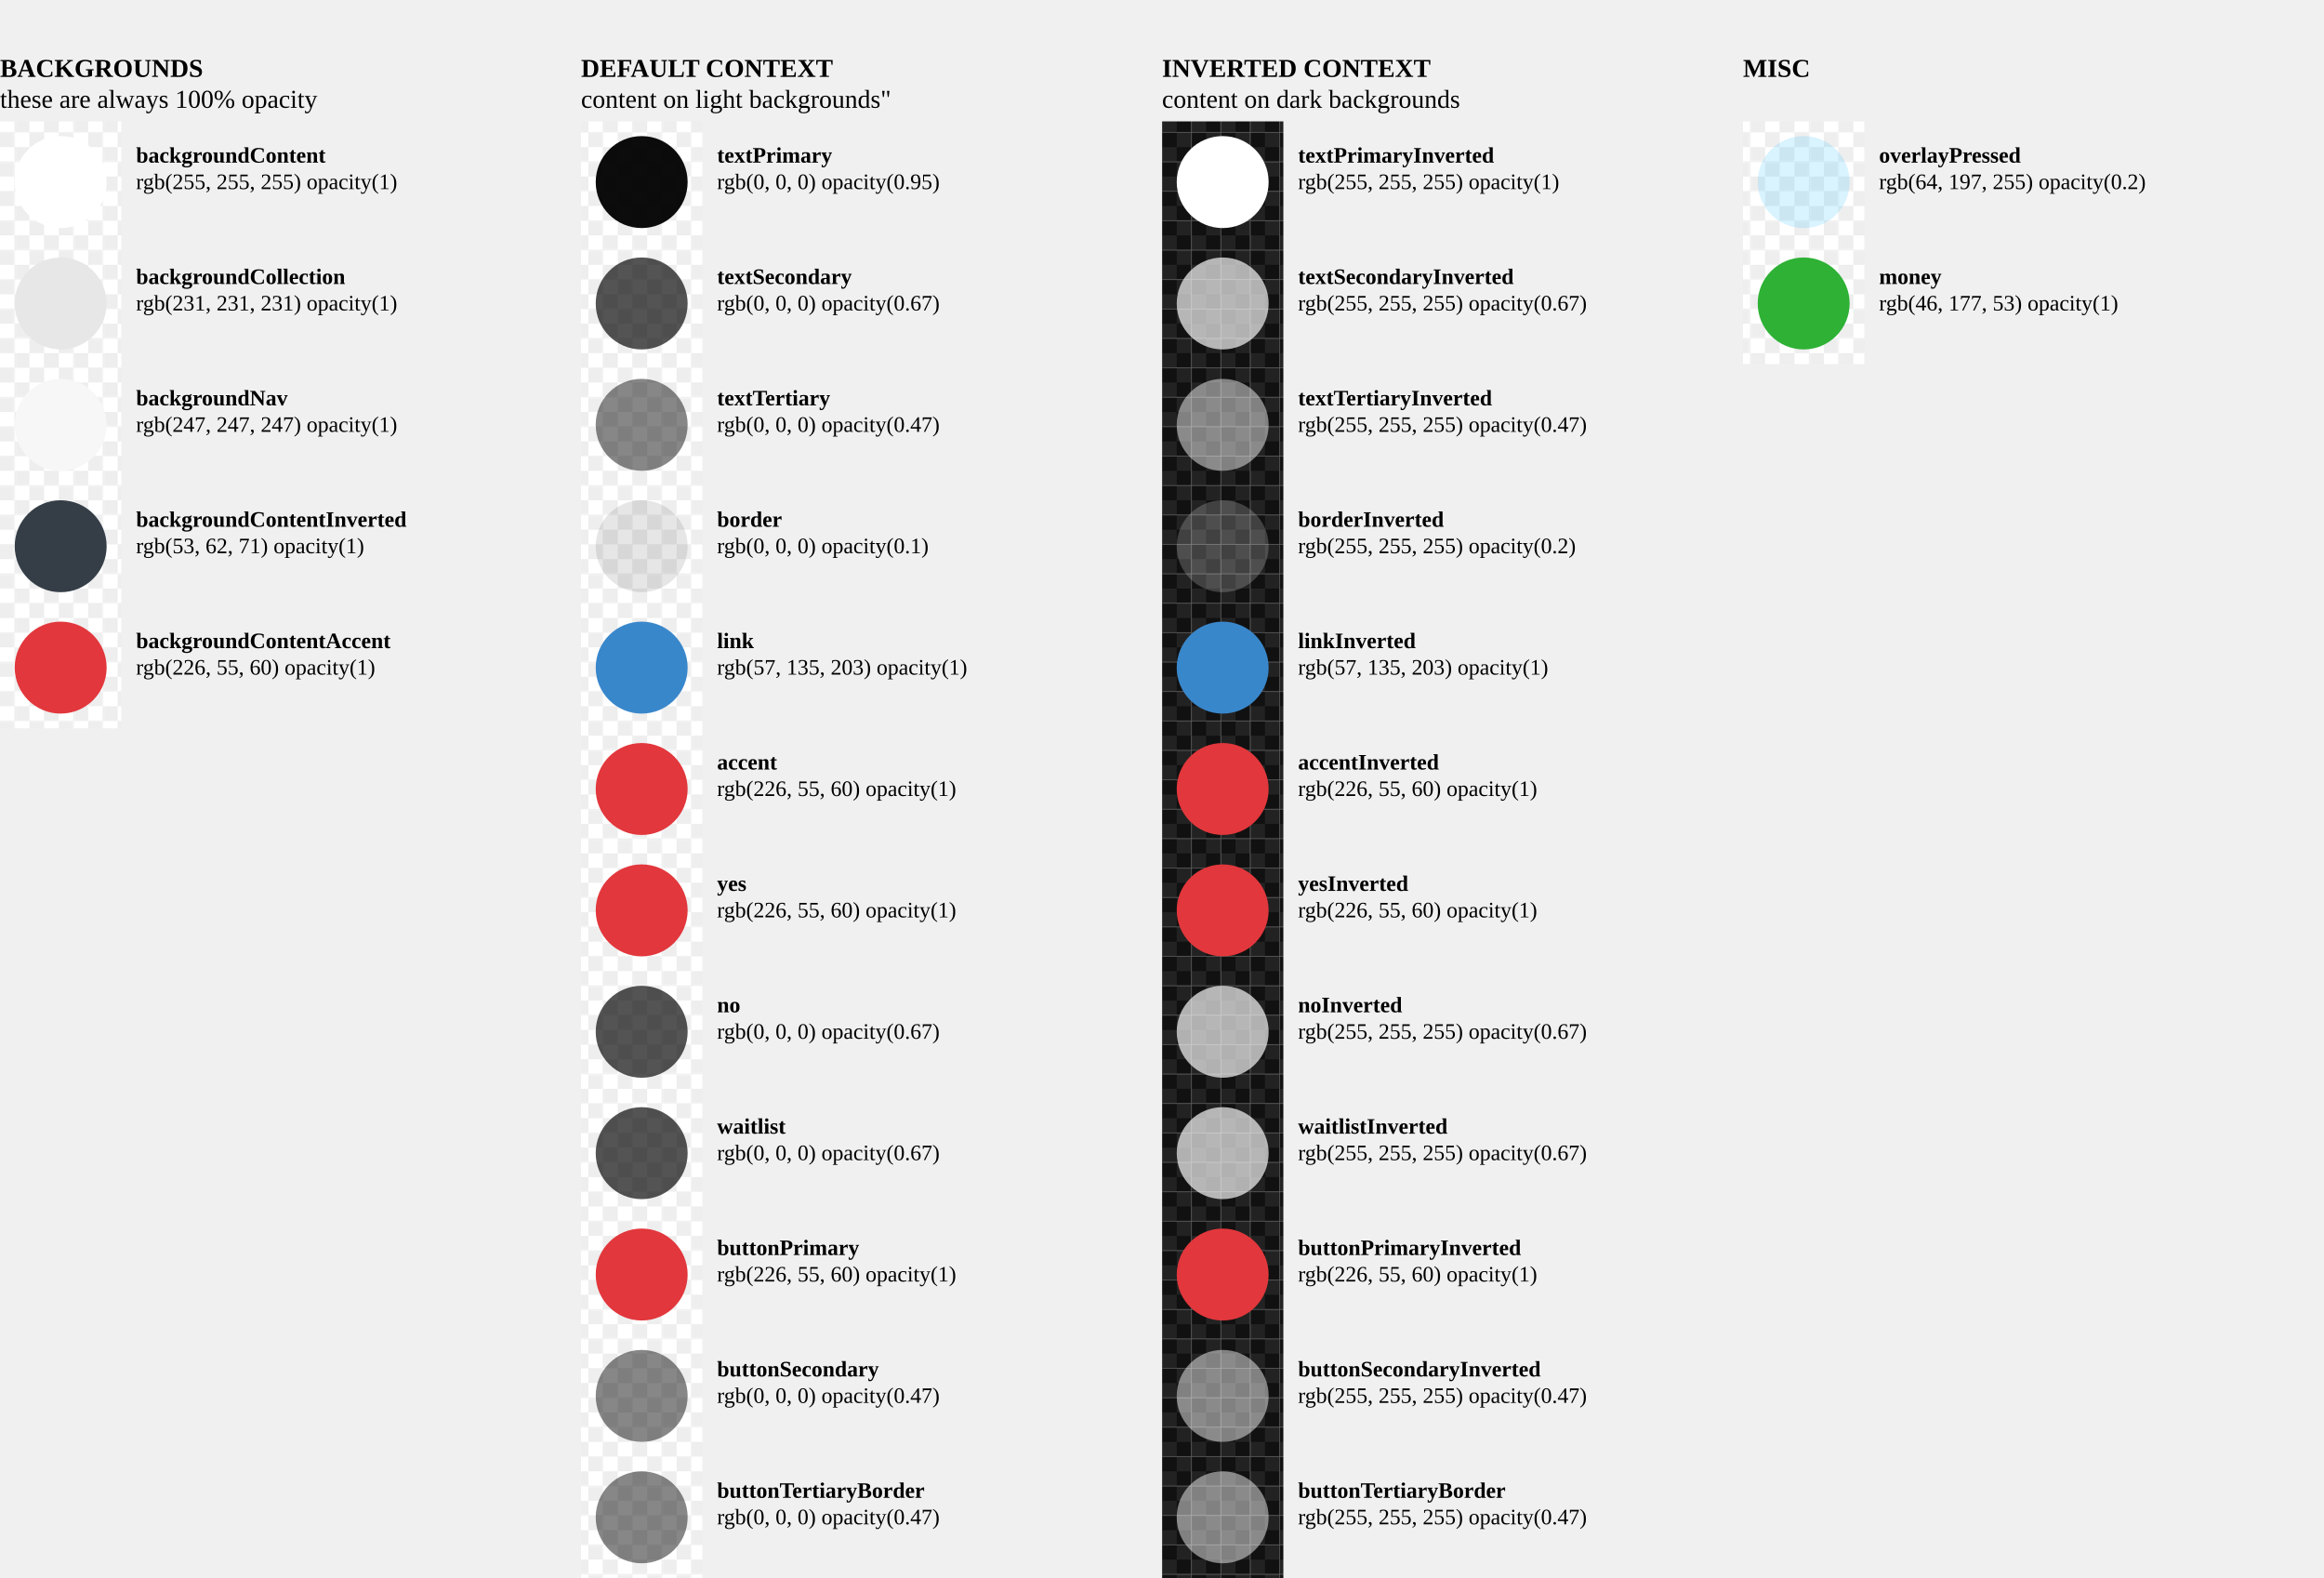
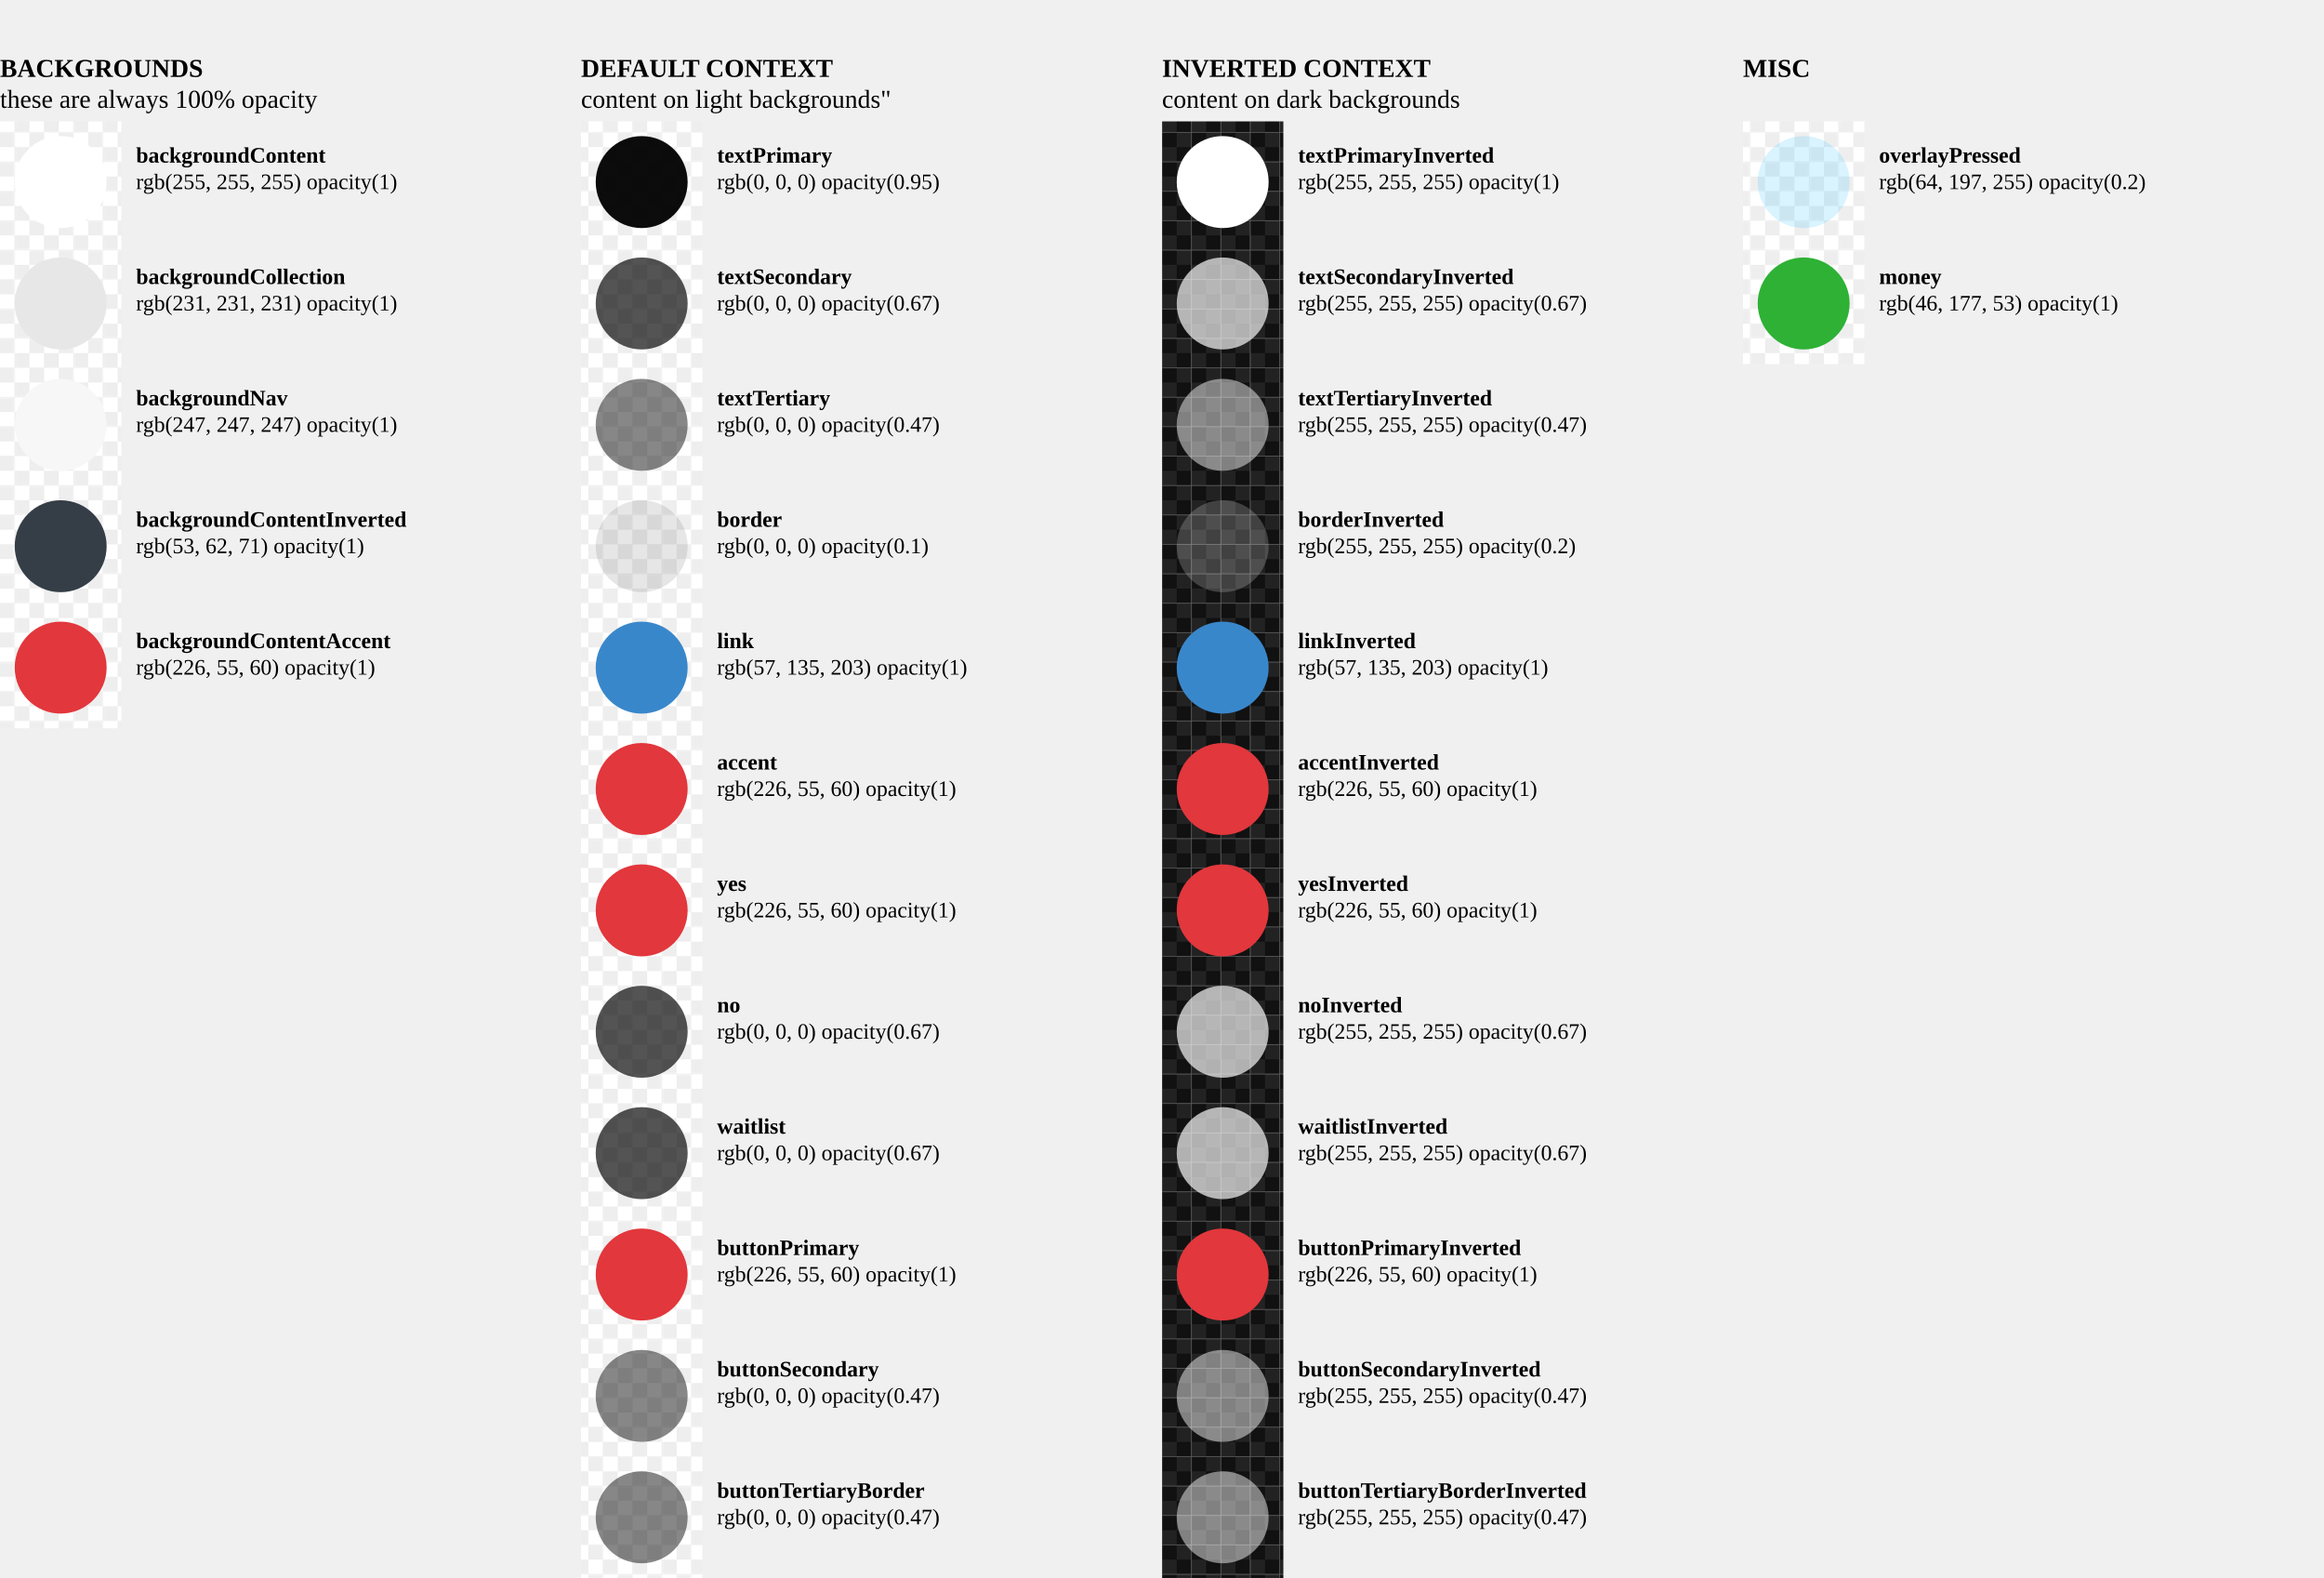
<svg xmlns="http://www.w3.org/2000/svg" version="1.1" id="Meetup_Swatches" x="0px" y="0px" width="1264" height="858" viewBox="0 0 1264 858" xml:space="preserve">
  <defs>
    <pattern id="dark_grid" width="16" height="16" patternUnits="userSpaceOnUse">
      <rect fill="#111" x="0" y="0" width="8" height="8" />
      <rect fill="#222" x="8" y="0" width="8" height="8" />
      <rect fill="#222" x="0" y="8" width="8" height="8" />
      <rect fill="#111" x="8" y="8" width="8" height="8" />
    </pattern>
    <pattern id="light_grid" width="16" height="16" patternUnits="userSpaceOnUse">
      <rect fill="#fff" x="0" y="0" width="8" height="8" />
      <rect fill="#eee" x="8" y="0" width="8" height="8" />
      <rect fill="#eee" x="0" y="8" width="8" height="8" />
      <rect fill="#fff" x="8" y="8" width="8" height="8" />
    </pattern>
  </defs>
  <text x="0" y="25" font-size="14">
    <tspan x="0" dy="1.2em" font-weight="bold">BACKGROUNDS</tspan>
    <tspan x="0" dy="1.2em">these are always 100% opacity</tspan>
  </text>
  <rect fill="url(#light_grid)" x="0" y="66" width="66" height="330" />
  <circle cx="33" cy="99" r="25" fill="rgb(255, 255, 255)" opacity="1" />
  <text x="74" y="74" font-size="12">
    <tspan x="74" dy="1.2em" font-weight="bold">backgroundContent</tspan>
    <tspan x="74" dy="1.2em">rgb(255, 255, 255) opacity(1)</tspan>
  </text>
  <circle cx="33" cy="165" r="25" fill="rgb(231, 231, 231)" opacity="1" />
  <text x="74" y="140" font-size="12">
    <tspan x="74" dy="1.2em" font-weight="bold">backgroundCollection</tspan>
    <tspan x="74" dy="1.2em">rgb(231, 231, 231) opacity(1)</tspan>
  </text>
  <circle cx="33" cy="231" r="25" fill="rgb(247, 247, 247)" opacity="1" />
  <text x="74" y="206" font-size="12">
    <tspan x="74" dy="1.2em" font-weight="bold">backgroundNav</tspan>
    <tspan x="74" dy="1.2em">rgb(247, 247, 247) opacity(1)</tspan>
  </text>
  <circle cx="33" cy="297" r="25" fill="rgb(53, 62, 71)" opacity="1" />
  <text x="74" y="272" font-size="12">
    <tspan x="74" dy="1.2em" font-weight="bold">backgroundContentInverted</tspan>
    <tspan x="74" dy="1.2em">rgb(53, 62, 71) opacity(1)</tspan>
  </text>
  <circle cx="33" cy="363" r="25" fill="rgb(226, 55, 60)" opacity="1" />
  <text x="74" y="338" font-size="12">
    <tspan x="74" dy="1.2em" font-weight="bold">backgroundContentAccent</tspan>
    <tspan x="74" dy="1.2em">rgb(226, 55, 60) opacity(1)</tspan>
  </text>
  <text x="316" y="25" font-size="14">
    <tspan x="316" dy="1.2em" font-weight="bold">DEFAULT CONTEXT</tspan>
    <tspan x="316" dy="1.2em">content on light backgrounds"</tspan>
  </text>
  <rect fill="url(#light_grid)" x="316" y="66" width="66" height="792" />
  <circle cx="349" cy="99" r="25" fill="rgb(0, 0, 0)" opacity="0.95" />
  <text x="390" y="74" font-size="12">
    <tspan x="390" dy="1.2em" font-weight="bold">textPrimary</tspan>
    <tspan x="390" dy="1.2em">rgb(0, 0, 0) opacity(0.95)</tspan>
  </text>
  <circle cx="349" cy="165" r="25" fill="rgb(0, 0, 0)" opacity="0.67" />
  <text x="390" y="140" font-size="12">
    <tspan x="390" dy="1.2em" font-weight="bold">textSecondary</tspan>
    <tspan x="390" dy="1.2em">rgb(0, 0, 0) opacity(0.67)</tspan>
  </text>
  <circle cx="349" cy="231" r="25" fill="rgb(0, 0, 0)" opacity="0.47" />
  <text x="390" y="206" font-size="12">
    <tspan x="390" dy="1.2em" font-weight="bold">textTertiary</tspan>
    <tspan x="390" dy="1.2em">rgb(0, 0, 0) opacity(0.47)</tspan>
  </text>
  <circle cx="349" cy="297" r="25" fill="rgb(0, 0, 0)" opacity="0.1" />
  <text x="390" y="272" font-size="12">
    <tspan x="390" dy="1.2em" font-weight="bold">border</tspan>
    <tspan x="390" dy="1.2em">rgb(0, 0, 0) opacity(0.1)</tspan>
  </text>
  <circle cx="349" cy="363" r="25" fill="rgb(57, 135, 203)" opacity="1" />
  <text x="390" y="338" font-size="12">
    <tspan x="390" dy="1.2em" font-weight="bold">link</tspan>
    <tspan x="390" dy="1.2em">rgb(57, 135, 203) opacity(1)</tspan>
  </text>
  <circle cx="349" cy="429" r="25" fill="rgb(226, 55, 60)" opacity="1" />
  <text x="390" y="404" font-size="12">
    <tspan x="390" dy="1.2em" font-weight="bold">accent</tspan>
    <tspan x="390" dy="1.2em">rgb(226, 55, 60) opacity(1)</tspan>
  </text>
  <circle cx="349" cy="495" r="25" fill="rgb(226, 55, 60)" opacity="1" />
  <text x="390" y="470" font-size="12">
    <tspan x="390" dy="1.2em" font-weight="bold">yes</tspan>
    <tspan x="390" dy="1.2em">rgb(226, 55, 60) opacity(1)</tspan>
  </text>
  <circle cx="349" cy="561" r="25" fill="rgb(0, 0, 0)" opacity="0.67" />
  <text x="390" y="536" font-size="12">
    <tspan x="390" dy="1.2em" font-weight="bold">no</tspan>
    <tspan x="390" dy="1.2em">rgb(0, 0, 0) opacity(0.67)</tspan>
  </text>
  <circle cx="349" cy="627" r="25" fill="rgb(0, 0, 0)" opacity="0.67" />
  <text x="390" y="602" font-size="12">
    <tspan x="390" dy="1.2em" font-weight="bold">waitlist</tspan>
    <tspan x="390" dy="1.2em">rgb(0, 0, 0) opacity(0.67)</tspan>
  </text>
  <circle cx="349" cy="693" r="25" fill="rgb(226, 55, 60)" opacity="1" />
  <text x="390" y="668" font-size="12">
    <tspan x="390" dy="1.2em" font-weight="bold">buttonPrimary</tspan>
    <tspan x="390" dy="1.2em">rgb(226, 55, 60) opacity(1)</tspan>
  </text>
  <circle cx="349" cy="759" r="25" fill="rgb(0, 0, 0)" opacity="0.47" />
  <text x="390" y="734" font-size="12">
    <tspan x="390" dy="1.2em" font-weight="bold">buttonSecondary</tspan>
    <tspan x="390" dy="1.2em">rgb(0, 0, 0) opacity(0.47)</tspan>
  </text>
  <circle cx="349" cy="825" r="25" fill="rgb(0, 0, 0)" opacity="0.47" />
  <text x="390" y="800" font-size="12">
    <tspan x="390" dy="1.2em" font-weight="bold">buttonTertiaryBorder</tspan>
    <tspan x="390" dy="1.2em">rgb(0, 0, 0) opacity(0.47)</tspan>
  </text>
  <text x="632" y="25" font-size="14">
    <tspan x="632" dy="1.2em" font-weight="bold">INVERTED CONTEXT</tspan>
    <tspan x="632" dy="1.2em">content on dark backgrounds</tspan>
  </text>
  <rect fill="url(#dark_grid)" x="632" y="66" width="66" height="792" />
  <circle cx="665" cy="99" r="25" fill="rgb(255, 255, 255)" opacity="1" />
  <text x="706" y="74" font-size="12">
    <tspan x="706" dy="1.2em" font-weight="bold">textPrimaryInverted</tspan>
    <tspan x="706" dy="1.2em">rgb(255, 255, 255) opacity(1)</tspan>
  </text>
  <circle cx="665" cy="165" r="25" fill="rgb(255, 255, 255)" opacity="0.67" />
  <text x="706" y="140" font-size="12">
    <tspan x="706" dy="1.2em" font-weight="bold">textSecondaryInverted</tspan>
    <tspan x="706" dy="1.2em">rgb(255, 255, 255) opacity(0.67)</tspan>
  </text>
  <circle cx="665" cy="231" r="25" fill="rgb(255, 255, 255)" opacity="0.47" />
  <text x="706" y="206" font-size="12">
    <tspan x="706" dy="1.2em" font-weight="bold">textTertiaryInverted</tspan>
    <tspan x="706" dy="1.2em">rgb(255, 255, 255) opacity(0.47)</tspan>
  </text>
  <circle cx="665" cy="297" r="25" fill="rgb(255, 255, 255)" opacity="0.2" />
  <text x="706" y="272" font-size="12">
    <tspan x="706" dy="1.2em" font-weight="bold">borderInverted</tspan>
    <tspan x="706" dy="1.2em">rgb(255, 255, 255) opacity(0.2)</tspan>
  </text>
  <circle cx="665" cy="363" r="25" fill="rgb(57, 135, 203)" opacity="1" />
  <text x="706" y="338" font-size="12">
    <tspan x="706" dy="1.2em" font-weight="bold">linkInverted</tspan>
    <tspan x="706" dy="1.2em">rgb(57, 135, 203) opacity(1)</tspan>
  </text>
  <circle cx="665" cy="429" r="25" fill="rgb(226, 55, 60)" opacity="1" />
  <text x="706" y="404" font-size="12">
    <tspan x="706" dy="1.2em" font-weight="bold">accentInverted</tspan>
    <tspan x="706" dy="1.2em">rgb(226, 55, 60) opacity(1)</tspan>
  </text>
  <circle cx="665" cy="495" r="25" fill="rgb(226, 55, 60)" opacity="1" />
  <text x="706" y="470" font-size="12">
    <tspan x="706" dy="1.2em" font-weight="bold">yesInverted</tspan>
    <tspan x="706" dy="1.2em">rgb(226, 55, 60) opacity(1)</tspan>
  </text>
  <circle cx="665" cy="561" r="25" fill="rgb(255, 255, 255)" opacity="0.67" />
  <text x="706" y="536" font-size="12">
    <tspan x="706" dy="1.2em" font-weight="bold">noInverted</tspan>
    <tspan x="706" dy="1.2em">rgb(255, 255, 255) opacity(0.67)</tspan>
  </text>
  <circle cx="665" cy="627" r="25" fill="rgb(255, 255, 255)" opacity="0.67" />
  <text x="706" y="602" font-size="12">
    <tspan x="706" dy="1.2em" font-weight="bold">waitlistInverted</tspan>
    <tspan x="706" dy="1.2em">rgb(255, 255, 255) opacity(0.67)</tspan>
  </text>
  <circle cx="665" cy="693" r="25" fill="rgb(226, 55, 60)" opacity="1" />
  <text x="706" y="668" font-size="12">
    <tspan x="706" dy="1.2em" font-weight="bold">buttonPrimaryInverted</tspan>
    <tspan x="706" dy="1.2em">rgb(226, 55, 60) opacity(1)</tspan>
  </text>
  <circle cx="665" cy="759" r="25" fill="rgb(255, 255, 255)" opacity="0.47" />
  <text x="706" y="734" font-size="12">
    <tspan x="706" dy="1.2em" font-weight="bold">buttonSecondaryInverted</tspan>
    <tspan x="706" dy="1.2em">rgb(255, 255, 255) opacity(0.47)</tspan>
  </text>
  <circle cx="665" cy="825" r="25" fill="rgb(255, 255, 255)" opacity="0.47" />
  <text x="706" y="800" font-size="12">
-     <tspan x="706" dy="1.2em" font-weight="bold">buttonTertiaryBorder</tspan>
+     <tspan x="706" dy="1.2em" font-weight="bold">buttonTertiaryBorderInverted</tspan>
    <tspan x="706" dy="1.2em">rgb(255, 255, 255) opacity(0.47)</tspan>
  </text>
  <text x="948" y="25" font-size="14">
    <tspan x="948" dy="1.2em" font-weight="bold">MISC</tspan>
    <tspan x="948" dy="1.2em" />
  </text>
  <rect fill="url(#light_grid)" x="948" y="66" width="66" height="132" />
  <circle cx="981" cy="99" r="25" fill="rgb(64, 197, 255)" opacity="0.2" />
  <text x="1022" y="74" font-size="12">
    <tspan x="1022" dy="1.2em" font-weight="bold">overlayPressed</tspan>
    <tspan x="1022" dy="1.2em">rgb(64, 197, 255) opacity(0.2)</tspan>
  </text>
  <circle cx="981" cy="165" r="25" fill="rgb(46, 177, 53)" opacity="1" />
  <text x="1022" y="140" font-size="12">
    <tspan x="1022" dy="1.2em" font-weight="bold">money</tspan>
    <tspan x="1022" dy="1.2em">rgb(46, 177, 53) opacity(1)</tspan>
  </text>
</svg>
